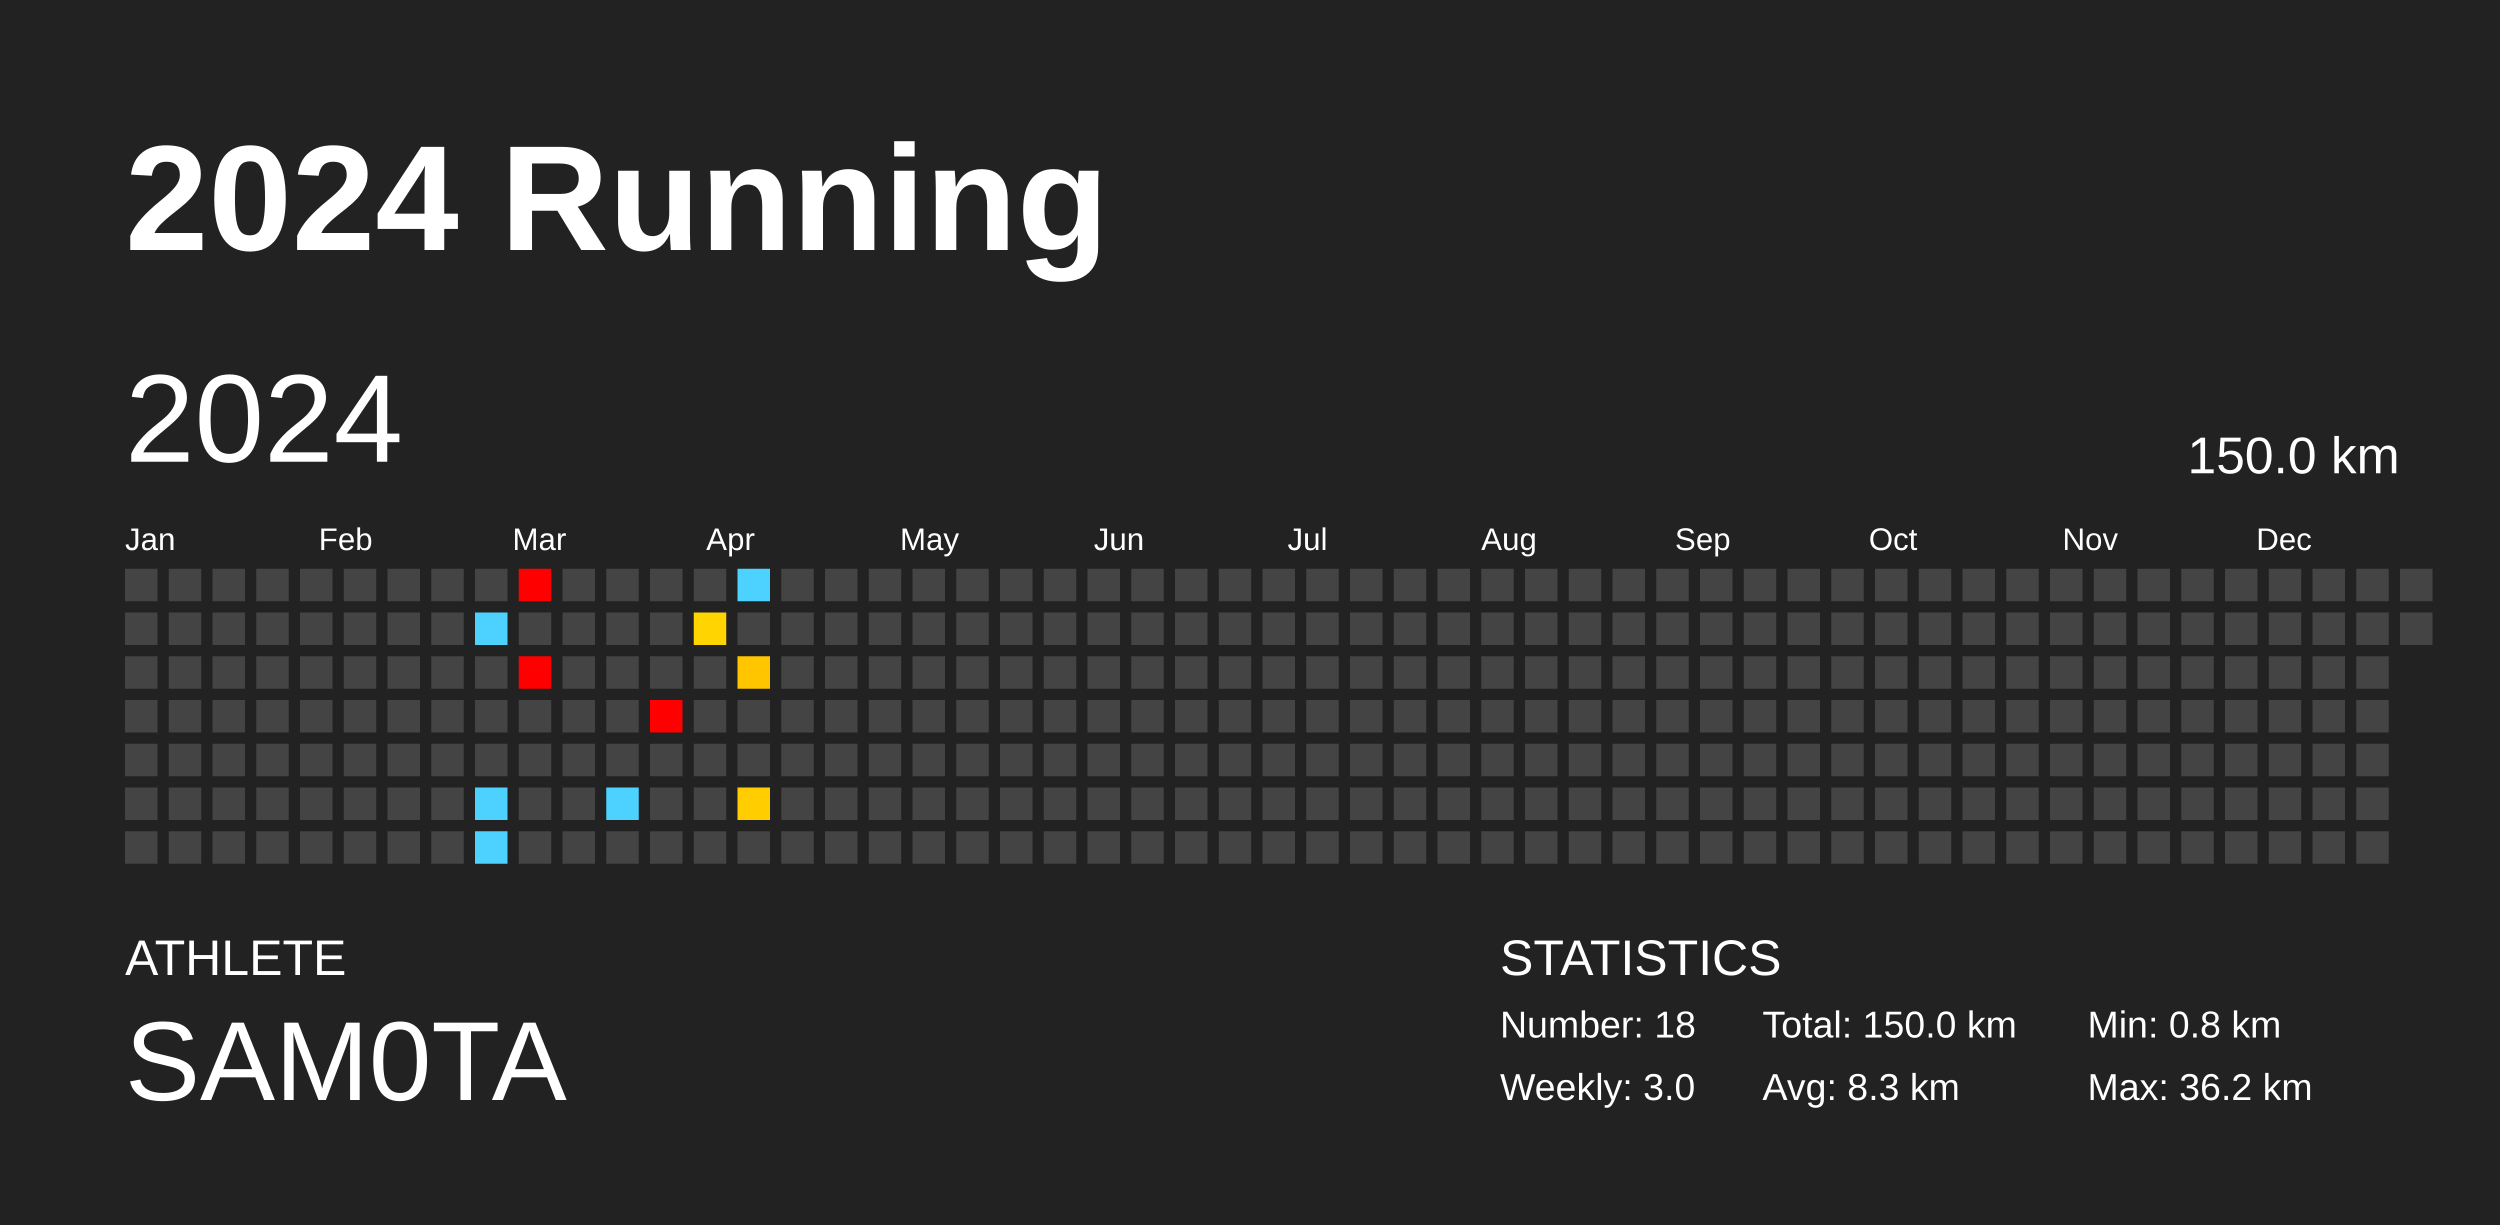
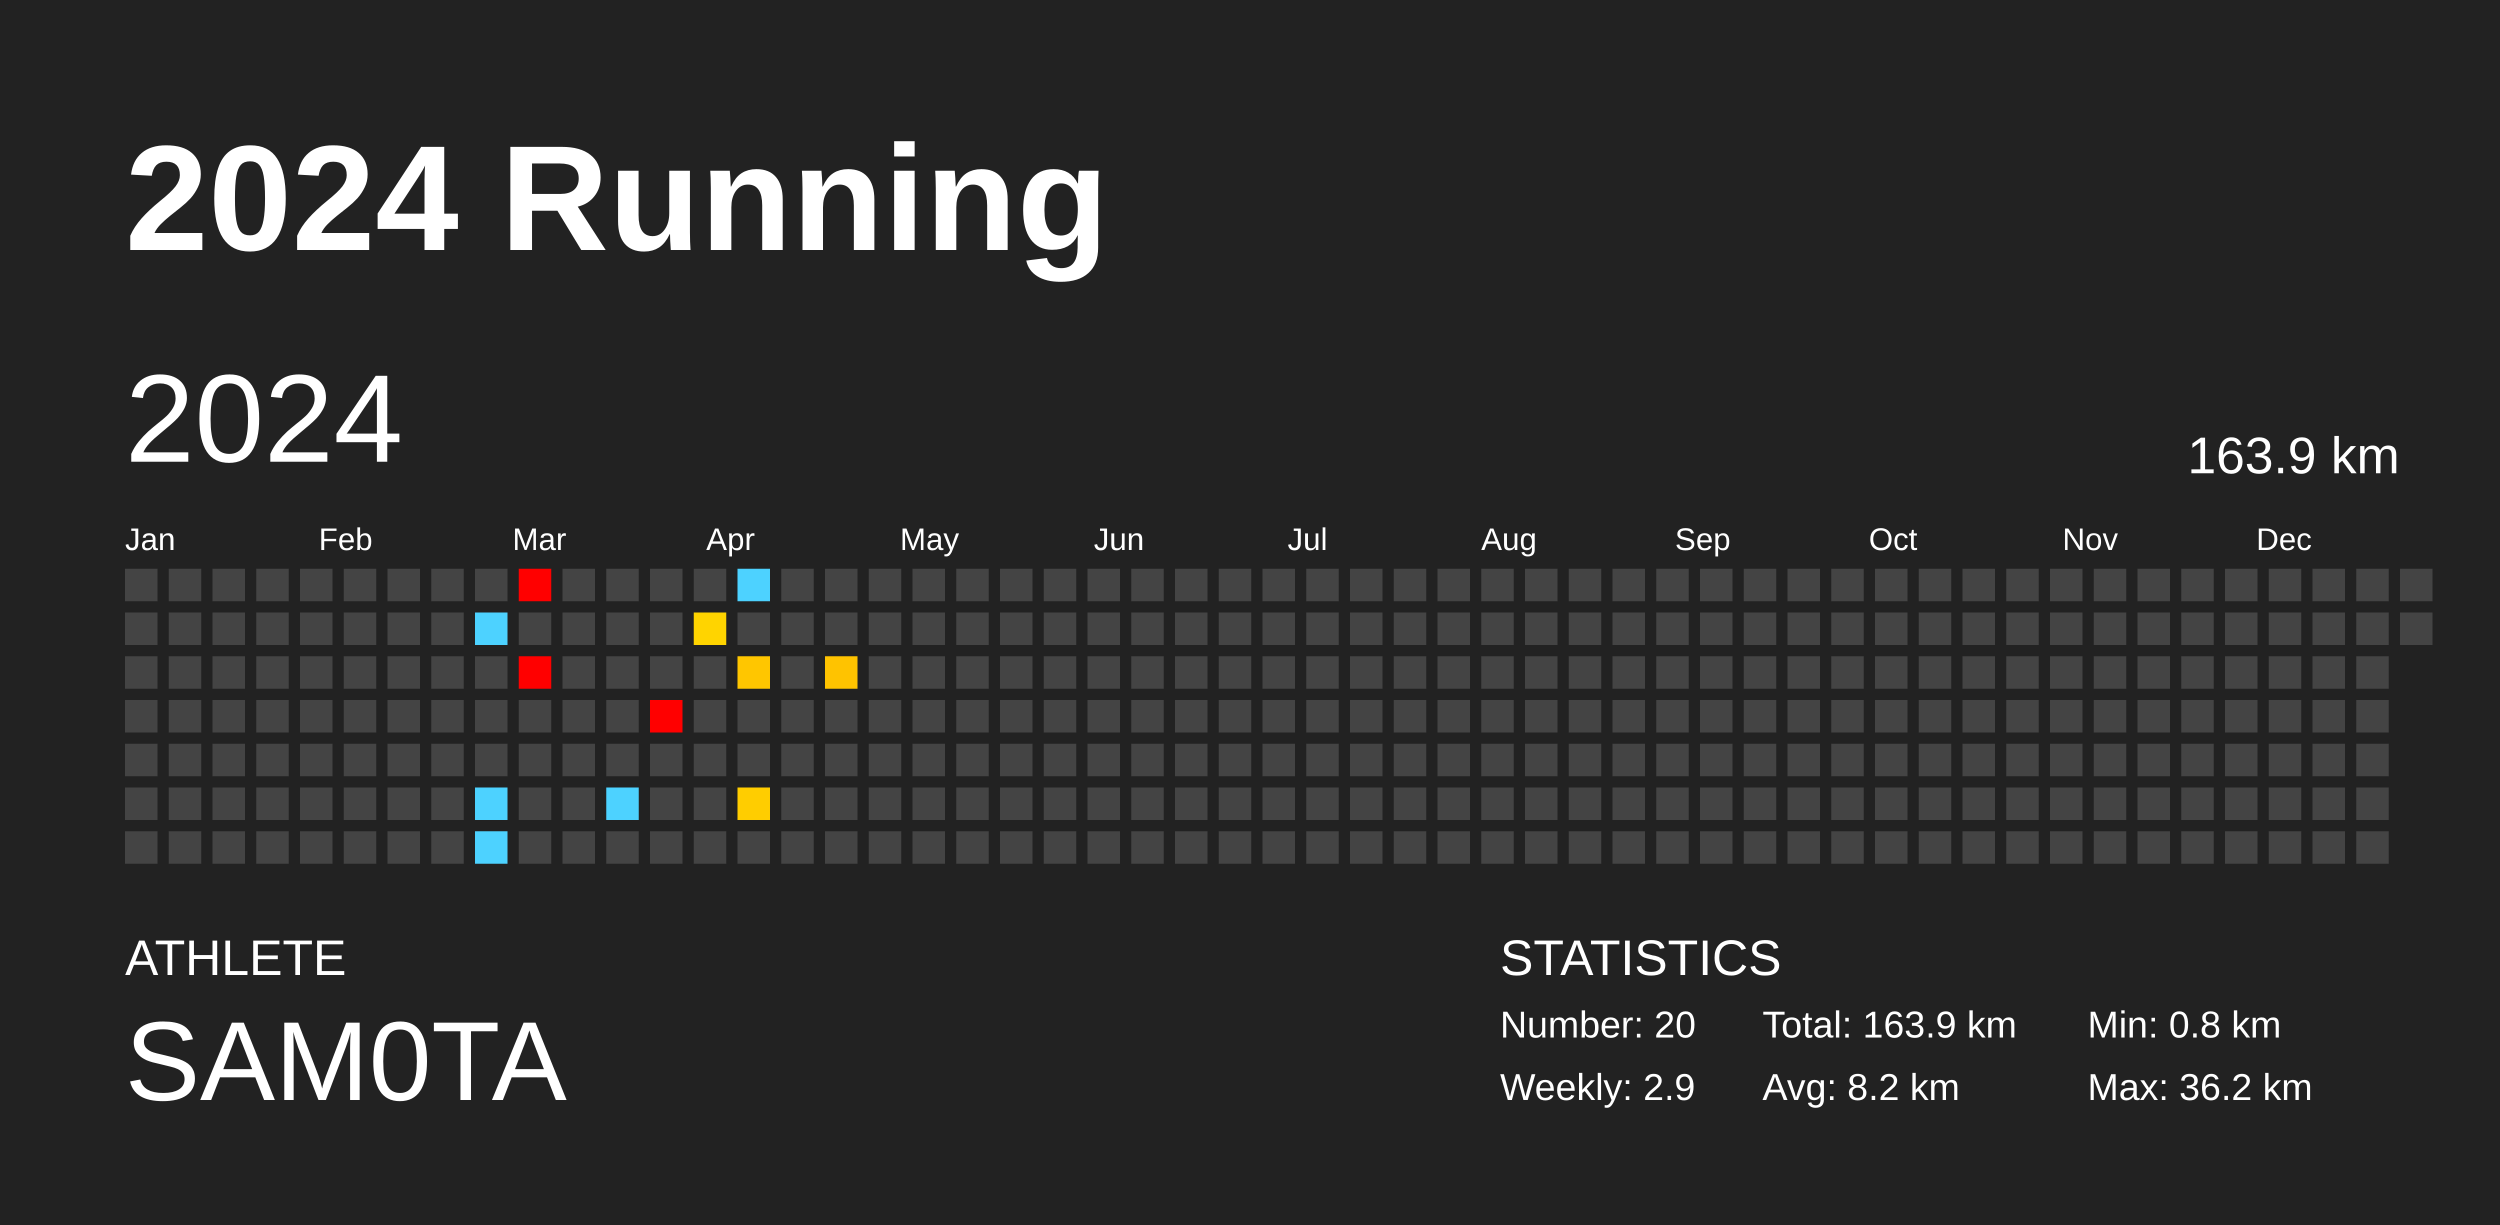
<svg xmlns="http://www.w3.org/2000/svg" baseProfile="full" height="98mm" version="1.1" viewBox="0,0,200,98" width="200mm">
  <defs />
  <rect fill="#222222" height="98" width="200" x="0" y="0" />
  <text fill="#FFFFFF" style="font-size:12px; font-family:Arial; font-weight:bold;" x="10" y="20">2024 Running</text>
  <text fill="#FFFFFF" style="font-size:4px; font-family:Arial" x="10" y="78">ATHLETE</text>
  <text fill="#FFFFFF" style="font-size:9px; font-family:Arial" x="10" y="88">SAM0TA</text>
  <text fill="#FFFFFF" style="font-size:4px; font-family:Arial" x="120" y="78">STATISTICS</text>
-   <text fill="#FFFFFF" style="font-size:3px; font-family:Arial" x="120" y="83">Number: 18</text>
-   <text fill="#FFFFFF" style="font-size:3px; font-family:Arial" x="120" y="88">Weekly: 3.0</text>
-   <text fill="#FFFFFF" style="font-size:3px; font-family:Arial" x="141" y="83">Total: 150.0 km</text>
-   <text fill="#FFFFFF" style="font-size:3px; font-family:Arial" x="141" y="88">Avg: 8.3 km</text>
+   <text fill="#FFFFFF" style="font-size:3px; font-family:Arial" x="120" y="83">Number: 20</text>
+   <text fill="#FFFFFF" style="font-size:3px; font-family:Arial" x="120" y="88">Weekly: 2.9</text>
+   <text fill="#FFFFFF" style="font-size:3px; font-family:Arial" x="141" y="83">Total: 163.9 km</text>
+   <text fill="#FFFFFF" style="font-size:3px; font-family:Arial" x="141" y="88">Avg: 8.2 km</text>
  <text fill="#FFFFFF" style="font-size:3px; font-family:Arial" x="167" y="83">Min: 0.8 km</text>
  <text fill="#FFFFFF" style="font-size:3px; font-family:Arial" x="167" y="88">Max: 36.2 km</text>
  <text dominant-baseline="hanging" fill="#FFFFFF" style="font-size:10.0px; font-family:Arial;" x="10" y="30">2024</text>
-   <text dominant-baseline="hanging" fill="#FFFFFF" style="font-size:4.125px; font-family:Arial;" x="175" y="35">150.0 km</text>
+   <text dominant-baseline="hanging" fill="#FFFFFF" style="font-size:4.125px; font-family:Arial;" x="175" y="35">163.9 km</text>
  <text fill="#FFFFFF" style="font-size:2.5px; font-family:Arial" x="10.0" y="44">Jan</text>
  <text fill="#FFFFFF" style="font-size:2.5px; font-family:Arial" x="25.5" y="44">Feb</text>
  <text fill="#FFFFFF" style="font-size:2.5px; font-family:Arial" x="41.0" y="44">Mar</text>
  <text fill="#FFFFFF" style="font-size:2.5px; font-family:Arial" x="56.5" y="44">Apr</text>
  <text fill="#FFFFFF" style="font-size:2.5px; font-family:Arial" x="72.0" y="44">May</text>
  <text fill="#FFFFFF" style="font-size:2.5px; font-family:Arial" x="87.5" y="44">Jun</text>
  <text fill="#FFFFFF" style="font-size:2.5px; font-family:Arial" x="103.0" y="44">Jul</text>
  <text fill="#FFFFFF" style="font-size:2.5px; font-family:Arial" x="118.5" y="44">Aug</text>
  <text fill="#FFFFFF" style="font-size:2.5px; font-family:Arial" x="134.0" y="44">Sep</text>
  <text fill="#FFFFFF" style="font-size:2.5px; font-family:Arial" x="149.5" y="44">Oct</text>
  <text fill="#FFFFFF" style="font-size:2.5px; font-family:Arial" x="165.0" y="44">Nov</text>
  <text fill="#FFFFFF" style="font-size:2.5px; font-family:Arial" x="180.5" y="44">Dec</text>
  <rect fill="#444444" height="2.6" width="2.6" x="10.0" y="45.5" />
  <rect fill="#444444" height="2.6" width="2.6" x="10.0" y="49.0" />
  <rect fill="#444444" height="2.6" width="2.6" x="10.0" y="52.5" />
  <rect fill="#444444" height="2.6" width="2.6" x="10.0" y="56.0" />
  <rect fill="#444444" height="2.6" width="2.6" x="10.0" y="59.5" />
  <rect fill="#444444" height="2.6" width="2.6" x="10.0" y="63.0" />
  <rect fill="#444444" height="2.6" width="2.6" x="10.0" y="66.5" />
  <rect fill="#444444" height="2.6" width="2.6" x="13.5" y="45.5" />
  <rect fill="#444444" height="2.6" width="2.6" x="13.5" y="49.0" />
  <rect fill="#444444" height="2.6" width="2.6" x="13.5" y="52.5" />
  <rect fill="#444444" height="2.6" width="2.6" x="13.5" y="56.0" />
  <rect fill="#444444" height="2.6" width="2.6" x="13.5" y="59.5" />
  <rect fill="#444444" height="2.6" width="2.6" x="13.5" y="63.0" />
  <rect fill="#444444" height="2.6" width="2.6" x="13.5" y="66.5" />
  <rect fill="#444444" height="2.6" width="2.6" x="17.0" y="45.5" />
  <rect fill="#444444" height="2.6" width="2.6" x="17.0" y="49.0" />
  <rect fill="#444444" height="2.6" width="2.6" x="17.0" y="52.5" />
  <rect fill="#444444" height="2.6" width="2.6" x="17.0" y="56.0" />
  <rect fill="#444444" height="2.6" width="2.6" x="17.0" y="59.5" />
  <rect fill="#444444" height="2.6" width="2.6" x="17.0" y="63.0" />
  <rect fill="#444444" height="2.6" width="2.6" x="17.0" y="66.5" />
  <rect fill="#444444" height="2.6" width="2.6" x="20.5" y="45.5" />
  <rect fill="#444444" height="2.6" width="2.6" x="20.5" y="49.0" />
  <rect fill="#444444" height="2.6" width="2.6" x="20.5" y="52.5" />
  <rect fill="#444444" height="2.6" width="2.6" x="20.5" y="56.0" />
  <rect fill="#444444" height="2.6" width="2.6" x="20.5" y="59.5" />
  <rect fill="#444444" height="2.6" width="2.6" x="20.5" y="63.0" />
  <rect fill="#444444" height="2.6" width="2.6" x="20.5" y="66.5" />
  <rect fill="#444444" height="2.6" width="2.6" x="24.0" y="45.5" />
  <rect fill="#444444" height="2.6" width="2.6" x="24.0" y="49.0" />
  <rect fill="#444444" height="2.6" width="2.6" x="24.0" y="52.5" />
  <rect fill="#444444" height="2.6" width="2.6" x="24.0" y="56.0" />
  <rect fill="#444444" height="2.6" width="2.6" x="24.0" y="59.5" />
  <rect fill="#444444" height="2.6" width="2.6" x="24.0" y="63.0" />
  <rect fill="#444444" height="2.6" width="2.6" x="24.0" y="66.5" />
  <rect fill="#444444" height="2.6" width="2.6" x="27.5" y="45.5" />
  <rect fill="#444444" height="2.6" width="2.6" x="27.5" y="49.0" />
  <rect fill="#444444" height="2.6" width="2.6" x="27.5" y="52.5" />
  <rect fill="#444444" height="2.6" width="2.6" x="27.5" y="56.0" />
  <rect fill="#444444" height="2.6" width="2.6" x="27.5" y="59.5" />
  <rect fill="#444444" height="2.6" width="2.6" x="27.5" y="63.0" />
  <rect fill="#444444" height="2.6" width="2.6" x="27.5" y="66.5" />
  <rect fill="#444444" height="2.6" width="2.6" x="31.0" y="45.5" />
  <rect fill="#444444" height="2.6" width="2.6" x="31.0" y="49.0" />
  <rect fill="#444444" height="2.6" width="2.6" x="31.0" y="52.5" />
  <rect fill="#444444" height="2.6" width="2.6" x="31.0" y="56.0" />
  <rect fill="#444444" height="2.6" width="2.6" x="31.0" y="59.5" />
  <rect fill="#444444" height="2.6" width="2.6" x="31.0" y="63.0" />
  <rect fill="#444444" height="2.6" width="2.6" x="31.0" y="66.5" />
  <rect fill="#444444" height="2.6" width="2.6" x="34.5" y="45.5" />
  <rect fill="#444444" height="2.6" width="2.6" x="34.5" y="49.0" />
  <rect fill="#444444" height="2.6" width="2.6" x="34.5" y="52.5" />
  <rect fill="#444444" height="2.6" width="2.6" x="34.5" y="56.0" />
  <rect fill="#444444" height="2.6" width="2.6" x="34.5" y="59.5" />
  <rect fill="#444444" height="2.6" width="2.6" x="34.5" y="63.0" />
  <rect fill="#444444" height="2.6" width="2.6" x="34.5" y="66.5" />
  <rect fill="#444444" height="2.6" width="2.6" x="38.0" y="45.5" />
  <rect fill="#4dd2ff" height="2.6" width="2.6" x="38.0" y="49.0" />
  <rect fill="#444444" height="2.6" width="2.6" x="38.0" y="52.5" />
  <rect fill="#444444" height="2.6" width="2.6" x="38.0" y="56.0" />
  <rect fill="#444444" height="2.6" width="2.6" x="38.0" y="59.5" />
  <rect fill="#4dd2ff" height="2.6" width="2.6" x="38.0" y="63.0" />
  <rect fill="#4dd2ff" height="2.6" width="2.6" x="38.0" y="66.5" />
  <rect fill="red" height="2.6" width="2.6" x="41.5" y="45.5" />
  <rect fill="#444444" height="2.6" width="2.6" x="41.5" y="49.0" />
  <rect fill="red" height="2.6" width="2.6" x="41.5" y="52.5" />
  <rect fill="#444444" height="2.6" width="2.6" x="41.5" y="56.0" />
  <rect fill="#444444" height="2.6" width="2.6" x="41.5" y="59.5" />
  <rect fill="#444444" height="2.6" width="2.6" x="41.5" y="63.0" />
  <rect fill="#444444" height="2.6" width="2.6" x="41.5" y="66.5" />
  <rect fill="#444444" height="2.6" width="2.6" x="45.0" y="45.5" />
  <rect fill="#444444" height="2.6" width="2.6" x="45.0" y="49.0" />
  <rect fill="#444444" height="2.6" width="2.6" x="45.0" y="52.5" />
  <rect fill="#444444" height="2.6" width="2.6" x="45.0" y="56.0" />
  <rect fill="#444444" height="2.6" width="2.6" x="45.0" y="59.5" />
  <rect fill="#444444" height="2.6" width="2.6" x="45.0" y="63.0" />
  <rect fill="#444444" height="2.6" width="2.6" x="45.0" y="66.5" />
  <rect fill="#444444" height="2.6" width="2.6" x="48.5" y="45.5" />
  <rect fill="#444444" height="2.6" width="2.6" x="48.5" y="49.0" />
  <rect fill="#444444" height="2.6" width="2.6" x="48.5" y="52.5" />
  <rect fill="#444444" height="2.6" width="2.6" x="48.5" y="56.0" />
  <rect fill="#444444" height="2.6" width="2.6" x="48.5" y="59.5" />
  <rect fill="#4dd2ff" height="2.6" width="2.6" x="48.5" y="63.0" />
  <rect fill="#444444" height="2.6" width="2.6" x="48.5" y="66.5" />
  <rect fill="#444444" height="2.6" width="2.6" x="52.0" y="45.5" />
  <rect fill="#444444" height="2.6" width="2.6" x="52.0" y="49.0" />
  <rect fill="#444444" height="2.6" width="2.6" x="52.0" y="52.5" />
  <rect fill="red" height="2.6" width="2.6" x="52.0" y="56.0" />
  <rect fill="#444444" height="2.6" width="2.6" x="52.0" y="59.5" />
  <rect fill="#444444" height="2.6" width="2.6" x="52.0" y="63.0" />
  <rect fill="#444444" height="2.6" width="2.6" x="52.0" y="66.5" />
  <rect fill="#444444" height="2.6" width="2.6" x="55.5" y="45.5" />
  <rect fill="#ffd400" height="2.6" width="2.6" x="55.5" y="49.0" />
  <rect fill="#444444" height="2.6" width="2.6" x="55.5" y="52.5" />
  <rect fill="#444444" height="2.6" width="2.6" x="55.5" y="56.0" />
  <rect fill="#444444" height="2.6" width="2.6" x="55.5" y="59.5" />
  <rect fill="#444444" height="2.6" width="2.6" x="55.5" y="63.0" />
  <rect fill="#444444" height="2.6" width="2.6" x="55.5" y="66.5" />
  <rect fill="#4dd2ff" height="2.6" width="2.6" x="59.0" y="45.5" />
  <rect fill="#444444" height="2.6" width="2.6" x="59.0" y="49.0" />
  <rect fill="#ffc600" height="2.6" width="2.6" x="59.0" y="52.5" />
  <rect fill="#444444" height="2.6" width="2.6" x="59.0" y="56.0" />
  <rect fill="#444444" height="2.6" width="2.6" x="59.0" y="59.5" />
  <rect fill="#ffcd00" height="2.6" width="2.6" x="59.0" y="63.0" />
  <rect fill="#444444" height="2.6" width="2.6" x="59.0" y="66.5" />
  <rect fill="#444444" height="2.6" width="2.6" x="62.5" y="45.5" />
  <rect fill="#444444" height="2.6" width="2.6" x="62.5" y="49.0" />
  <rect fill="#444444" height="2.6" width="2.6" x="62.5" y="52.5" />
  <rect fill="#444444" height="2.6" width="2.6" x="62.5" y="56.0" />
  <rect fill="#444444" height="2.6" width="2.6" x="62.5" y="59.5" />
  <rect fill="#444444" height="2.6" width="2.6" x="62.5" y="63.0" />
  <rect fill="#444444" height="2.6" width="2.6" x="62.5" y="66.5" />
  <rect fill="#444444" height="2.6" width="2.6" x="66.0" y="45.5" />
  <rect fill="#444444" height="2.6" width="2.6" x="66.0" y="49.0" />
-   <rect fill="#444444" height="2.6" width="2.6" x="66.0" y="52.5" />
+   <rect fill="#ffc300" height="2.6" width="2.6" x="66.0" y="52.5" />
  <rect fill="#444444" height="2.6" width="2.6" x="66.0" y="56.0" />
  <rect fill="#444444" height="2.6" width="2.6" x="66.0" y="59.5" />
  <rect fill="#444444" height="2.6" width="2.6" x="66.0" y="63.0" />
  <rect fill="#444444" height="2.6" width="2.6" x="66.0" y="66.5" />
  <rect fill="#444444" height="2.6" width="2.6" x="69.5" y="45.5" />
  <rect fill="#444444" height="2.6" width="2.6" x="69.5" y="49.0" />
  <rect fill="#444444" height="2.6" width="2.6" x="69.5" y="52.5" />
  <rect fill="#444444" height="2.6" width="2.6" x="69.5" y="56.0" />
  <rect fill="#444444" height="2.6" width="2.6" x="69.5" y="59.5" />
  <rect fill="#444444" height="2.6" width="2.6" x="69.5" y="63.0" />
  <rect fill="#444444" height="2.6" width="2.6" x="69.5" y="66.5" />
  <rect fill="#444444" height="2.6" width="2.6" x="73.0" y="45.5" />
  <rect fill="#444444" height="2.6" width="2.6" x="73.0" y="49.0" />
  <rect fill="#444444" height="2.6" width="2.6" x="73.0" y="52.5" />
  <rect fill="#444444" height="2.6" width="2.6" x="73.0" y="56.0" />
  <rect fill="#444444" height="2.6" width="2.6" x="73.0" y="59.5" />
  <rect fill="#444444" height="2.6" width="2.6" x="73.0" y="63.0" />
  <rect fill="#444444" height="2.6" width="2.6" x="73.0" y="66.5" />
  <rect fill="#444444" height="2.6" width="2.6" x="76.5" y="45.5" />
  <rect fill="#444444" height="2.6" width="2.6" x="76.5" y="49.0" />
  <rect fill="#444444" height="2.6" width="2.6" x="76.5" y="52.5" />
  <rect fill="#444444" height="2.6" width="2.6" x="76.5" y="56.0" />
  <rect fill="#444444" height="2.6" width="2.6" x="76.5" y="59.5" />
  <rect fill="#444444" height="2.6" width="2.6" x="76.5" y="63.0" />
  <rect fill="#444444" height="2.6" width="2.6" x="76.5" y="66.5" />
  <rect fill="#444444" height="2.6" width="2.6" x="80.0" y="45.5" />
  <rect fill="#444444" height="2.6" width="2.6" x="80.0" y="49.0" />
  <rect fill="#444444" height="2.6" width="2.6" x="80.0" y="52.5" />
  <rect fill="#444444" height="2.6" width="2.6" x="80.0" y="56.0" />
  <rect fill="#444444" height="2.6" width="2.6" x="80.0" y="59.5" />
  <rect fill="#444444" height="2.6" width="2.6" x="80.0" y="63.0" />
  <rect fill="#444444" height="2.6" width="2.6" x="80.0" y="66.5" />
  <rect fill="#444444" height="2.6" width="2.6" x="83.5" y="45.5" />
  <rect fill="#444444" height="2.6" width="2.6" x="83.5" y="49.0" />
  <rect fill="#444444" height="2.6" width="2.6" x="83.5" y="52.5" />
  <rect fill="#444444" height="2.6" width="2.6" x="83.5" y="56.0" />
  <rect fill="#444444" height="2.6" width="2.6" x="83.5" y="59.5" />
  <rect fill="#444444" height="2.6" width="2.6" x="83.5" y="63.0" />
  <rect fill="#444444" height="2.6" width="2.6" x="83.5" y="66.5" />
  <rect fill="#444444" height="2.6" width="2.6" x="87.0" y="45.5" />
  <rect fill="#444444" height="2.6" width="2.6" x="87.0" y="49.0" />
  <rect fill="#444444" height="2.6" width="2.6" x="87.0" y="52.5" />
  <rect fill="#444444" height="2.6" width="2.6" x="87.0" y="56.0" />
  <rect fill="#444444" height="2.6" width="2.6" x="87.0" y="59.5" />
  <rect fill="#444444" height="2.6" width="2.6" x="87.0" y="63.0" />
  <rect fill="#444444" height="2.6" width="2.6" x="87.0" y="66.5" />
  <rect fill="#444444" height="2.6" width="2.6" x="90.5" y="45.5" />
  <rect fill="#444444" height="2.6" width="2.6" x="90.5" y="49.0" />
  <rect fill="#444444" height="2.6" width="2.6" x="90.5" y="52.5" />
  <rect fill="#444444" height="2.6" width="2.6" x="90.5" y="56.0" />
  <rect fill="#444444" height="2.6" width="2.6" x="90.5" y="59.5" />
  <rect fill="#444444" height="2.6" width="2.6" x="90.5" y="63.0" />
  <rect fill="#444444" height="2.6" width="2.6" x="90.5" y="66.5" />
  <rect fill="#444444" height="2.6" width="2.6" x="94.0" y="45.5" />
  <rect fill="#444444" height="2.6" width="2.6" x="94.0" y="49.0" />
  <rect fill="#444444" height="2.6" width="2.6" x="94.0" y="52.5" />
  <rect fill="#444444" height="2.6" width="2.6" x="94.0" y="56.0" />
  <rect fill="#444444" height="2.6" width="2.6" x="94.0" y="59.5" />
  <rect fill="#444444" height="2.6" width="2.6" x="94.0" y="63.0" />
  <rect fill="#444444" height="2.6" width="2.6" x="94.0" y="66.5" />
  <rect fill="#444444" height="2.6" width="2.6" x="97.5" y="45.5" />
  <rect fill="#444444" height="2.6" width="2.6" x="97.5" y="49.0" />
  <rect fill="#444444" height="2.6" width="2.6" x="97.5" y="52.5" />
  <rect fill="#444444" height="2.6" width="2.6" x="97.5" y="56.0" />
  <rect fill="#444444" height="2.6" width="2.6" x="97.5" y="59.5" />
  <rect fill="#444444" height="2.6" width="2.6" x="97.5" y="63.0" />
  <rect fill="#444444" height="2.6" width="2.6" x="97.5" y="66.5" />
  <rect fill="#444444" height="2.6" width="2.6" x="101.0" y="45.5" />
  <rect fill="#444444" height="2.6" width="2.6" x="101.0" y="49.0" />
  <rect fill="#444444" height="2.6" width="2.6" x="101.0" y="52.5" />
  <rect fill="#444444" height="2.6" width="2.6" x="101.0" y="56.0" />
  <rect fill="#444444" height="2.6" width="2.6" x="101.0" y="59.5" />
  <rect fill="#444444" height="2.6" width="2.6" x="101.0" y="63.0" />
  <rect fill="#444444" height="2.6" width="2.6" x="101.0" y="66.5" />
  <rect fill="#444444" height="2.6" width="2.6" x="104.5" y="45.5" />
  <rect fill="#444444" height="2.6" width="2.6" x="104.5" y="49.0" />
  <rect fill="#444444" height="2.6" width="2.6" x="104.5" y="52.5" />
  <rect fill="#444444" height="2.6" width="2.6" x="104.5" y="56.0" />
  <rect fill="#444444" height="2.6" width="2.6" x="104.5" y="59.5" />
  <rect fill="#444444" height="2.6" width="2.6" x="104.5" y="63.0" />
  <rect fill="#444444" height="2.6" width="2.6" x="104.5" y="66.5" />
  <rect fill="#444444" height="2.6" width="2.6" x="108.0" y="45.5" />
  <rect fill="#444444" height="2.6" width="2.6" x="108.0" y="49.0" />
  <rect fill="#444444" height="2.6" width="2.6" x="108.0" y="52.5" />
  <rect fill="#444444" height="2.6" width="2.6" x="108.0" y="56.0" />
  <rect fill="#444444" height="2.6" width="2.6" x="108.0" y="59.5" />
  <rect fill="#444444" height="2.6" width="2.6" x="108.0" y="63.0" />
  <rect fill="#444444" height="2.6" width="2.6" x="108.0" y="66.5" />
  <rect fill="#444444" height="2.6" width="2.6" x="111.5" y="45.5" />
  <rect fill="#444444" height="2.6" width="2.6" x="111.5" y="49.0" />
  <rect fill="#444444" height="2.6" width="2.6" x="111.5" y="52.5" />
  <rect fill="#444444" height="2.6" width="2.6" x="111.5" y="56.0" />
  <rect fill="#444444" height="2.6" width="2.6" x="111.5" y="59.5" />
  <rect fill="#444444" height="2.6" width="2.6" x="111.5" y="63.0" />
  <rect fill="#444444" height="2.6" width="2.6" x="111.5" y="66.5" />
  <rect fill="#444444" height="2.6" width="2.6" x="115.0" y="45.5" />
  <rect fill="#444444" height="2.6" width="2.6" x="115.0" y="49.0" />
  <rect fill="#444444" height="2.6" width="2.6" x="115.0" y="52.5" />
  <rect fill="#444444" height="2.6" width="2.6" x="115.0" y="56.0" />
  <rect fill="#444444" height="2.6" width="2.6" x="115.0" y="59.5" />
  <rect fill="#444444" height="2.6" width="2.6" x="115.0" y="63.0" />
  <rect fill="#444444" height="2.6" width="2.6" x="115.0" y="66.5" />
  <rect fill="#444444" height="2.6" width="2.6" x="118.5" y="45.5" />
  <rect fill="#444444" height="2.6" width="2.6" x="118.5" y="49.0" />
  <rect fill="#444444" height="2.6" width="2.6" x="118.5" y="52.5" />
  <rect fill="#444444" height="2.6" width="2.6" x="118.5" y="56.0" />
  <rect fill="#444444" height="2.6" width="2.6" x="118.5" y="59.5" />
  <rect fill="#444444" height="2.6" width="2.6" x="118.5" y="63.0" />
  <rect fill="#444444" height="2.6" width="2.6" x="118.5" y="66.5" />
  <rect fill="#444444" height="2.6" width="2.6" x="122.0" y="45.5" />
  <rect fill="#444444" height="2.6" width="2.6" x="122.0" y="49.0" />
  <rect fill="#444444" height="2.6" width="2.6" x="122.0" y="52.5" />
  <rect fill="#444444" height="2.6" width="2.6" x="122.0" y="56.0" />
  <rect fill="#444444" height="2.6" width="2.6" x="122.0" y="59.5" />
  <rect fill="#444444" height="2.6" width="2.6" x="122.0" y="63.0" />
  <rect fill="#444444" height="2.6" width="2.6" x="122.0" y="66.5" />
  <rect fill="#444444" height="2.6" width="2.6" x="125.5" y="45.5" />
  <rect fill="#444444" height="2.6" width="2.6" x="125.5" y="49.0" />
  <rect fill="#444444" height="2.6" width="2.6" x="125.5" y="52.5" />
  <rect fill="#444444" height="2.6" width="2.6" x="125.5" y="56.0" />
  <rect fill="#444444" height="2.6" width="2.6" x="125.5" y="59.5" />
  <rect fill="#444444" height="2.6" width="2.6" x="125.5" y="63.0" />
  <rect fill="#444444" height="2.6" width="2.6" x="125.5" y="66.5" />
  <rect fill="#444444" height="2.6" width="2.6" x="129.0" y="45.5" />
  <rect fill="#444444" height="2.6" width="2.6" x="129.0" y="49.0" />
  <rect fill="#444444" height="2.6" width="2.6" x="129.0" y="52.5" />
  <rect fill="#444444" height="2.6" width="2.6" x="129.0" y="56.0" />
  <rect fill="#444444" height="2.6" width="2.6" x="129.0" y="59.5" />
  <rect fill="#444444" height="2.6" width="2.6" x="129.0" y="63.0" />
  <rect fill="#444444" height="2.6" width="2.6" x="129.0" y="66.5" />
  <rect fill="#444444" height="2.6" width="2.6" x="132.5" y="45.5" />
  <rect fill="#444444" height="2.6" width="2.6" x="132.5" y="49.0" />
  <rect fill="#444444" height="2.6" width="2.6" x="132.5" y="52.5" />
  <rect fill="#444444" height="2.6" width="2.6" x="132.5" y="56.0" />
  <rect fill="#444444" height="2.6" width="2.6" x="132.5" y="59.5" />
  <rect fill="#444444" height="2.6" width="2.6" x="132.5" y="63.0" />
  <rect fill="#444444" height="2.6" width="2.6" x="132.5" y="66.5" />
  <rect fill="#444444" height="2.6" width="2.6" x="136.0" y="45.5" />
  <rect fill="#444444" height="2.6" width="2.6" x="136.0" y="49.0" />
  <rect fill="#444444" height="2.6" width="2.6" x="136.0" y="52.5" />
  <rect fill="#444444" height="2.6" width="2.6" x="136.0" y="56.0" />
  <rect fill="#444444" height="2.6" width="2.6" x="136.0" y="59.5" />
  <rect fill="#444444" height="2.6" width="2.6" x="136.0" y="63.0" />
  <rect fill="#444444" height="2.6" width="2.6" x="136.0" y="66.5" />
  <rect fill="#444444" height="2.6" width="2.6" x="139.5" y="45.5" />
  <rect fill="#444444" height="2.6" width="2.6" x="139.5" y="49.0" />
  <rect fill="#444444" height="2.6" width="2.6" x="139.5" y="52.5" />
  <rect fill="#444444" height="2.6" width="2.6" x="139.5" y="56.0" />
  <rect fill="#444444" height="2.6" width="2.6" x="139.5" y="59.5" />
  <rect fill="#444444" height="2.6" width="2.6" x="139.5" y="63.0" />
  <rect fill="#444444" height="2.6" width="2.6" x="139.5" y="66.5" />
  <rect fill="#444444" height="2.6" width="2.6" x="143.0" y="45.5" />
  <rect fill="#444444" height="2.6" width="2.6" x="143.0" y="49.0" />
  <rect fill="#444444" height="2.6" width="2.6" x="143.0" y="52.5" />
  <rect fill="#444444" height="2.6" width="2.6" x="143.0" y="56.0" />
  <rect fill="#444444" height="2.6" width="2.6" x="143.0" y="59.5" />
  <rect fill="#444444" height="2.6" width="2.6" x="143.0" y="63.0" />
  <rect fill="#444444" height="2.6" width="2.6" x="143.0" y="66.5" />
  <rect fill="#444444" height="2.6" width="2.6" x="146.5" y="45.5" />
  <rect fill="#444444" height="2.6" width="2.6" x="146.5" y="49.0" />
  <rect fill="#444444" height="2.6" width="2.6" x="146.5" y="52.5" />
  <rect fill="#444444" height="2.6" width="2.6" x="146.5" y="56.0" />
  <rect fill="#444444" height="2.6" width="2.6" x="146.5" y="59.5" />
  <rect fill="#444444" height="2.6" width="2.6" x="146.5" y="63.0" />
  <rect fill="#444444" height="2.6" width="2.6" x="146.5" y="66.5" />
  <rect fill="#444444" height="2.6" width="2.6" x="150.0" y="45.5" />
  <rect fill="#444444" height="2.6" width="2.6" x="150.0" y="49.0" />
  <rect fill="#444444" height="2.6" width="2.6" x="150.0" y="52.5" />
  <rect fill="#444444" height="2.6" width="2.6" x="150.0" y="56.0" />
  <rect fill="#444444" height="2.6" width="2.6" x="150.0" y="59.5" />
  <rect fill="#444444" height="2.6" width="2.6" x="150.0" y="63.0" />
  <rect fill="#444444" height="2.6" width="2.6" x="150.0" y="66.5" />
  <rect fill="#444444" height="2.6" width="2.6" x="153.5" y="45.5" />
  <rect fill="#444444" height="2.6" width="2.6" x="153.5" y="49.0" />
  <rect fill="#444444" height="2.6" width="2.6" x="153.5" y="52.5" />
  <rect fill="#444444" height="2.6" width="2.6" x="153.5" y="56.0" />
  <rect fill="#444444" height="2.6" width="2.6" x="153.5" y="59.5" />
  <rect fill="#444444" height="2.6" width="2.6" x="153.5" y="63.0" />
  <rect fill="#444444" height="2.6" width="2.6" x="153.5" y="66.5" />
  <rect fill="#444444" height="2.6" width="2.6" x="157.0" y="45.5" />
  <rect fill="#444444" height="2.6" width="2.6" x="157.0" y="49.0" />
  <rect fill="#444444" height="2.6" width="2.6" x="157.0" y="52.5" />
  <rect fill="#444444" height="2.6" width="2.6" x="157.0" y="56.0" />
  <rect fill="#444444" height="2.6" width="2.6" x="157.0" y="59.5" />
  <rect fill="#444444" height="2.6" width="2.6" x="157.0" y="63.0" />
  <rect fill="#444444" height="2.6" width="2.6" x="157.0" y="66.5" />
  <rect fill="#444444" height="2.6" width="2.6" x="160.5" y="45.5" />
  <rect fill="#444444" height="2.6" width="2.6" x="160.5" y="49.0" />
  <rect fill="#444444" height="2.6" width="2.6" x="160.5" y="52.5" />
  <rect fill="#444444" height="2.6" width="2.6" x="160.5" y="56.0" />
  <rect fill="#444444" height="2.6" width="2.6" x="160.5" y="59.5" />
  <rect fill="#444444" height="2.6" width="2.6" x="160.5" y="63.0" />
  <rect fill="#444444" height="2.6" width="2.6" x="160.5" y="66.5" />
  <rect fill="#444444" height="2.6" width="2.6" x="164.0" y="45.5" />
  <rect fill="#444444" height="2.6" width="2.6" x="164.0" y="49.0" />
  <rect fill="#444444" height="2.6" width="2.6" x="164.0" y="52.5" />
  <rect fill="#444444" height="2.6" width="2.6" x="164.0" y="56.0" />
  <rect fill="#444444" height="2.6" width="2.6" x="164.0" y="59.5" />
  <rect fill="#444444" height="2.6" width="2.6" x="164.0" y="63.0" />
  <rect fill="#444444" height="2.6" width="2.6" x="164.0" y="66.5" />
  <rect fill="#444444" height="2.6" width="2.6" x="167.5" y="45.5" />
  <rect fill="#444444" height="2.6" width="2.6" x="167.5" y="49.0" />
  <rect fill="#444444" height="2.6" width="2.6" x="167.5" y="52.5" />
  <rect fill="#444444" height="2.6" width="2.6" x="167.5" y="56.0" />
  <rect fill="#444444" height="2.6" width="2.6" x="167.5" y="59.5" />
  <rect fill="#444444" height="2.6" width="2.6" x="167.5" y="63.0" />
  <rect fill="#444444" height="2.6" width="2.6" x="167.5" y="66.5" />
  <rect fill="#444444" height="2.6" width="2.6" x="171.0" y="45.5" />
  <rect fill="#444444" height="2.6" width="2.6" x="171.0" y="49.0" />
  <rect fill="#444444" height="2.6" width="2.6" x="171.0" y="52.5" />
  <rect fill="#444444" height="2.6" width="2.6" x="171.0" y="56.0" />
  <rect fill="#444444" height="2.6" width="2.6" x="171.0" y="59.5" />
  <rect fill="#444444" height="2.6" width="2.6" x="171.0" y="63.0" />
  <rect fill="#444444" height="2.6" width="2.6" x="171.0" y="66.5" />
  <rect fill="#444444" height="2.6" width="2.6" x="174.5" y="45.5" />
  <rect fill="#444444" height="2.6" width="2.6" x="174.5" y="49.0" />
  <rect fill="#444444" height="2.6" width="2.6" x="174.5" y="52.5" />
  <rect fill="#444444" height="2.6" width="2.6" x="174.5" y="56.0" />
  <rect fill="#444444" height="2.6" width="2.6" x="174.5" y="59.5" />
  <rect fill="#444444" height="2.6" width="2.6" x="174.5" y="63.0" />
  <rect fill="#444444" height="2.6" width="2.6" x="174.5" y="66.5" />
  <rect fill="#444444" height="2.6" width="2.6" x="178.0" y="45.5" />
  <rect fill="#444444" height="2.6" width="2.6" x="178.0" y="49.0" />
  <rect fill="#444444" height="2.6" width="2.6" x="178.0" y="52.5" />
  <rect fill="#444444" height="2.6" width="2.6" x="178.0" y="56.0" />
  <rect fill="#444444" height="2.6" width="2.6" x="178.0" y="59.5" />
  <rect fill="#444444" height="2.6" width="2.6" x="178.0" y="63.0" />
  <rect fill="#444444" height="2.6" width="2.6" x="178.0" y="66.5" />
  <rect fill="#444444" height="2.6" width="2.6" x="181.5" y="45.5" />
  <rect fill="#444444" height="2.6" width="2.6" x="181.5" y="49.0" />
  <rect fill="#444444" height="2.6" width="2.6" x="181.5" y="52.5" />
  <rect fill="#444444" height="2.6" width="2.6" x="181.5" y="56.0" />
  <rect fill="#444444" height="2.6" width="2.6" x="181.5" y="59.5" />
  <rect fill="#444444" height="2.6" width="2.6" x="181.5" y="63.0" />
  <rect fill="#444444" height="2.6" width="2.6" x="181.5" y="66.5" />
  <rect fill="#444444" height="2.6" width="2.6" x="185.0" y="45.5" />
  <rect fill="#444444" height="2.6" width="2.6" x="185.0" y="49.0" />
  <rect fill="#444444" height="2.6" width="2.6" x="185.0" y="52.5" />
  <rect fill="#444444" height="2.6" width="2.6" x="185.0" y="56.0" />
  <rect fill="#444444" height="2.6" width="2.6" x="185.0" y="59.5" />
  <rect fill="#444444" height="2.6" width="2.6" x="185.0" y="63.0" />
  <rect fill="#444444" height="2.6" width="2.6" x="185.0" y="66.5" />
  <rect fill="#444444" height="2.6" width="2.6" x="188.5" y="45.5" />
  <rect fill="#444444" height="2.6" width="2.6" x="188.5" y="49.0" />
  <rect fill="#444444" height="2.6" width="2.6" x="188.5" y="52.5" />
  <rect fill="#444444" height="2.6" width="2.6" x="188.5" y="56.0" />
  <rect fill="#444444" height="2.6" width="2.6" x="188.5" y="59.5" />
  <rect fill="#444444" height="2.6" width="2.6" x="188.5" y="63.0" />
  <rect fill="#444444" height="2.6" width="2.6" x="188.5" y="66.5" />
  <rect fill="#444444" height="2.6" width="2.6" x="192.0" y="45.5" />
  <rect fill="#444444" height="2.6" width="2.6" x="192.0" y="49.0" />
</svg>
